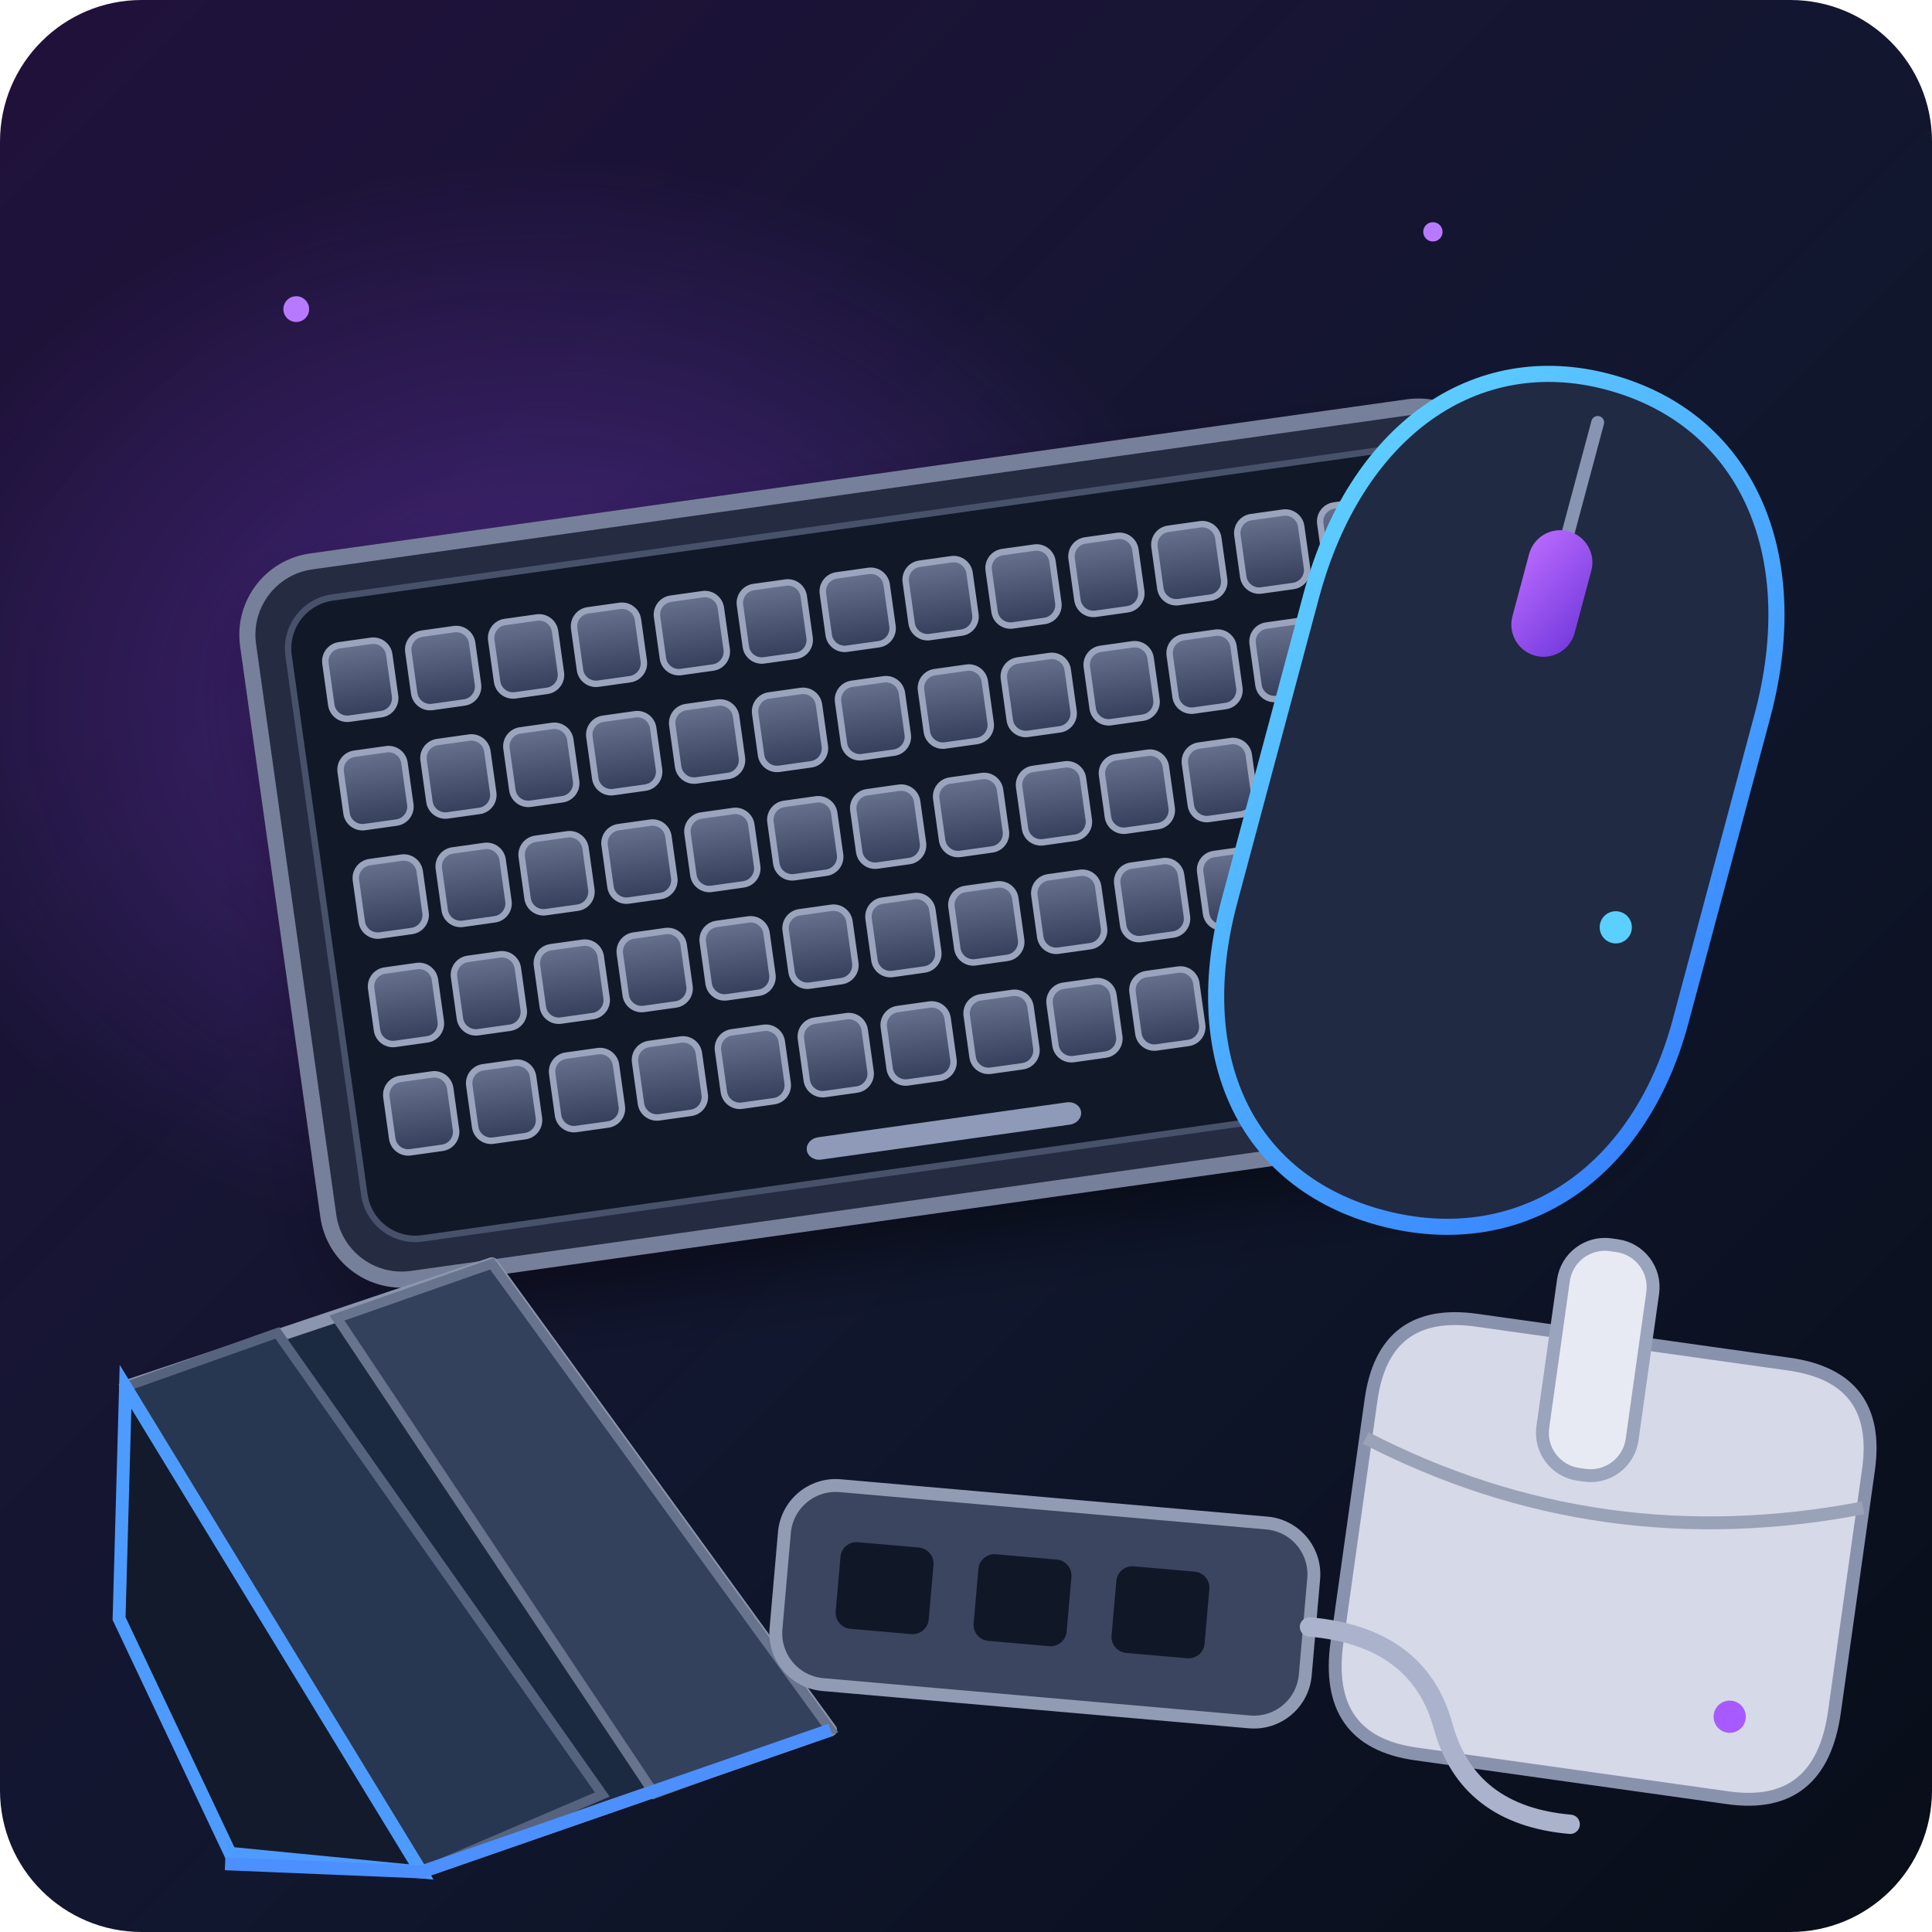
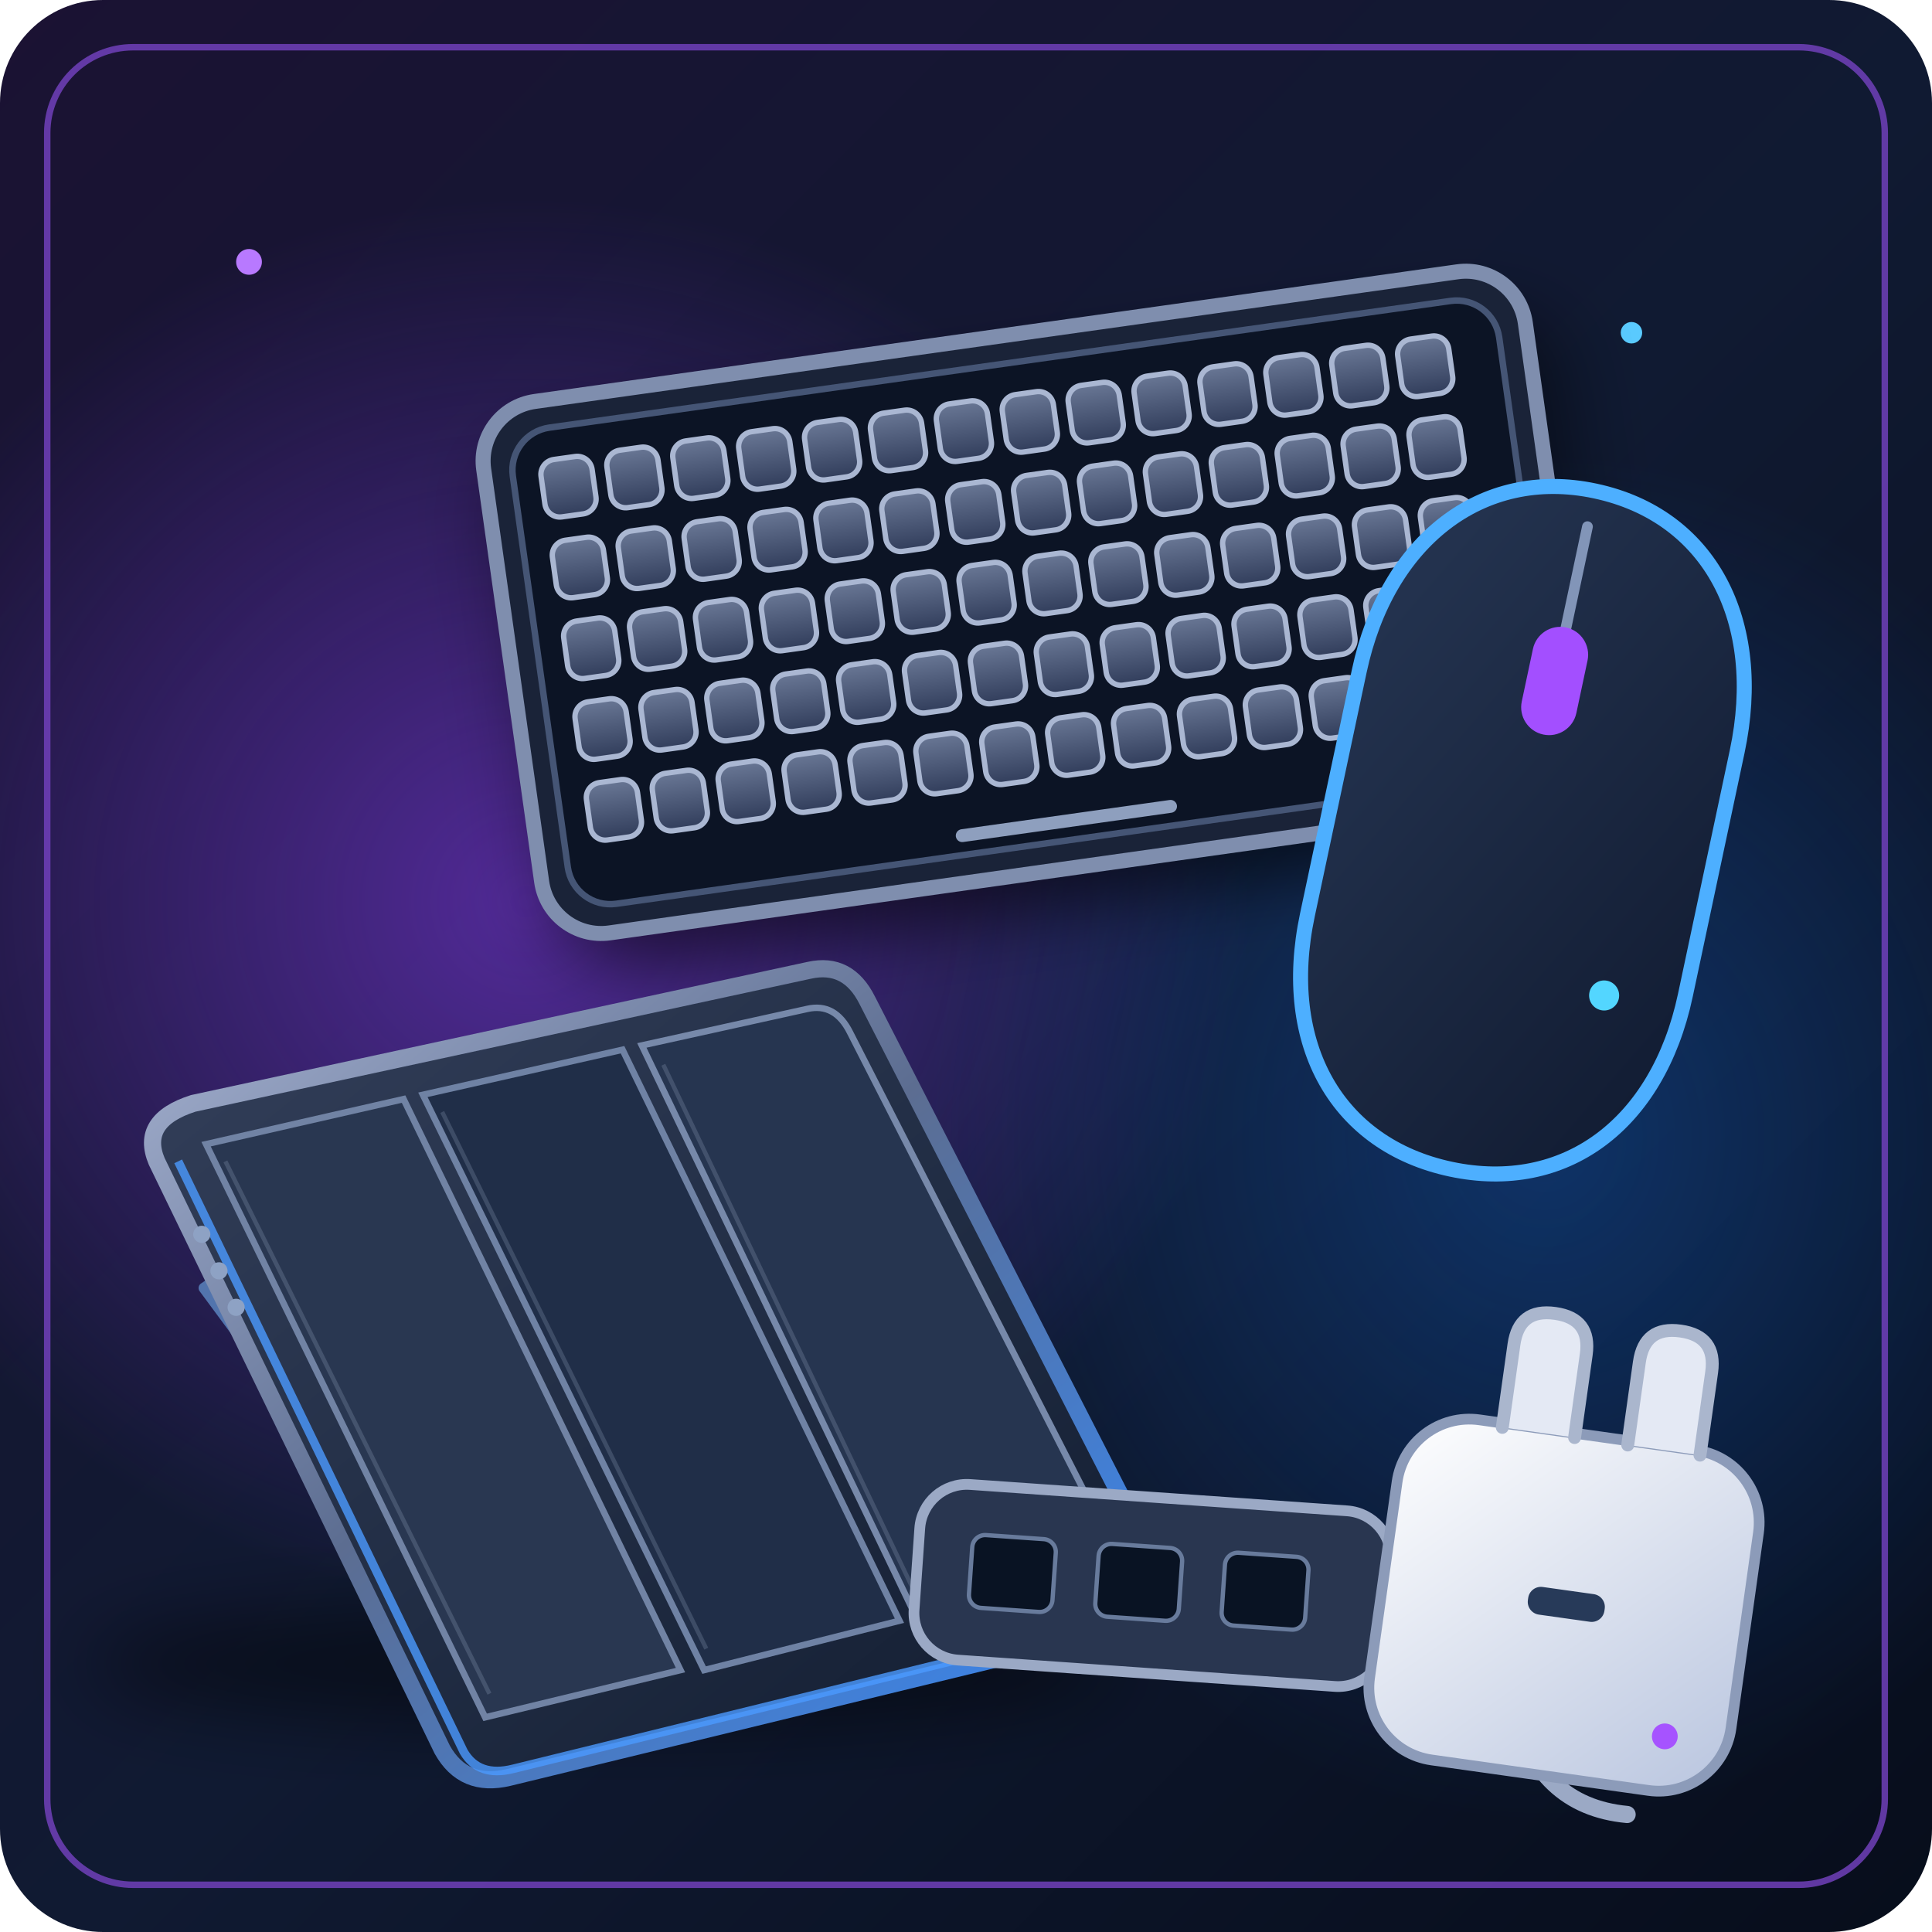
- <svg xmlns="http://www.w3.org/2000/svg" viewBox="0 0 600 600" role="img" aria-labelledby="title desc">
+ <svg xmlns="http://www.w3.org/2000/svg" viewBox="0 0 900 900" role="img" aria-labelledby="title desc">
  <defs>
-     <linearGradient id="bg" x2="1" y2="1">
-       <stop stop-color="#21113c" />
-       <stop offset=".58" stop-color="#10172d" />
-       <stop offset="1" stop-color="#080d18" />
+     <linearGradient id="bg" x1="0" y1="0" x2="1" y2="1">
+       <stop stop-color="#1b1233" />
+       <stop offset=".52" stop-color="#101a32" />
+       <stop offset="1" stop-color="#070d1b" />
    </linearGradient>
-     <radialGradient id="glow">
-       <stop stop-color="#7136bd" stop-opacity=".55" />
-       <stop offset="1" stop-color="#7136bd" stop-opacity="0" />
+     <radialGradient id="purple">
+       <stop stop-color="#7835d6" stop-opacity=".62" />
+       <stop offset="1" stop-color="#7835d6" stop-opacity="0" />
    </radialGradient>
-     <linearGradient id="key" x2="0" y2="1">
-       <stop stop-color="#68718d" />
-       <stop offset="1" stop-color="#343d59" />
+     <radialGradient id="blue">
+       <stop stop-color="#126bdb" stop-opacity=".35" />
+       <stop offset="1" stop-color="#126bdb" stop-opacity="0" />
+     </radialGradient>
+     <linearGradient id="case" x1="0" y1="0" x2="1" y2="1">
+       <stop stop-color="#34405b" />
+       <stop offset=".55" stop-color="#202c43" />
+       <stop offset="1" stop-color="#111b2e" />
    </linearGradient>
-     <linearGradient id="blue" x2="1" y2="1">
-       <stop stop-color="#62d5ff" />
-       <stop offset="1" stop-color="#347cff" />
+     <linearGradient id="caseEdge" x1="0" y1="0" x2="1" y2="1">
+       <stop stop-color="#a6b2d0" />
+       <stop offset=".45" stop-color="#5c6d91" />
+       <stop offset="1" stop-color="#328aff" />
    </linearGradient>
-     <linearGradient id="purple" x2="1" y2="1">
-       <stop stop-color="#bd6cff" />
-       <stop offset="1" stop-color="#7138dc" />
+     <linearGradient id="keys" x1="0" y1="0" x2="0" y2="1">
+       <stop stop-color="#697795" />
+       <stop offset="1" stop-color="#313d5b" />
    </linearGradient>
-     <filter id="shadow" x="-30%" y="-30%" width="160%" height="160%">
-       <feGaussianBlur stdDeviation="13" />
+     <linearGradient id="mouse" x1="0" y1="0" x2="1" y2="1">
+       <stop stop-color="#263653" />
+       <stop offset="1" stop-color="#101a30" />
+     </linearGradient>
+     <linearGradient id="white" x1="0" y1="0" x2="1" y2="1">
+       <stop stop-color="#fff" />
+       <stop offset="1" stop-color="#b9c5df" />
+     </linearGradient>
+     <filter id="shadow" x="-40%" y="-40%" width="180%" height="180%">
+       <feGaussianBlur stdDeviation="18" />
    </filter>
  </defs>
-   <rect width="600" height="600" rx="44" fill="url(#bg)" />
-   <ellipse cx="170" cy="220" rx="210" ry="170" fill="url(#glow)" />
-   <circle cx="92" cy="96" r="4" fill="#b77aff" />
-   <circle cx="445" cy="72" r="3" fill="#b77aff" />
-   <circle cx="540" cy="500" r="4" fill="#5acfff" />
-   <g transform="translate(88 150) rotate(-8 190 115)">
-     <rect x="8" y="12" width="390" height="225" rx="24" fill="#000" opacity=".48" filter="url(#shadow)" />
-     <rect x="0" y="0" width="390" height="225" rx="23" fill="#252b40" stroke="#77809a" stroke-width="5" />
-     <rect x="12" y="12" width="366" height="201" rx="16" fill="#111827" stroke="#48516a" stroke-width="2" />
-     <g fill="url(#key)" stroke="#9aa4bd" stroke-width="2">
-       <rect x="23" y="27" width="20" height="23" rx="5" />
-       <rect x="49" y="27" width="20" height="23" rx="5" />
-       <rect x="75" y="27" width="20" height="23" rx="5" />
-       <rect x="101" y="27" width="20" height="23" rx="5" />
-       <rect x="127" y="27" width="20" height="23" rx="5" />
-       <rect x="153" y="27" width="20" height="23" rx="5" />
-       <rect x="179" y="27" width="20" height="23" rx="5" />
-       <rect x="205" y="27" width="20" height="23" rx="5" />
-       <rect x="231" y="27" width="20" height="23" rx="5" />
-       <rect x="257" y="27" width="20" height="23" rx="5" />
-       <rect x="283" y="27" width="20" height="23" rx="5" />
-       <rect x="309" y="27" width="20" height="23" rx="5" />
-       <rect x="335" y="27" width="20" height="23" rx="5" />
-       <rect x="23" y="61" width="20" height="23" rx="5" />
-       <rect x="49" y="61" width="20" height="23" rx="5" />
-       <rect x="75" y="61" width="20" height="23" rx="5" />
-       <rect x="101" y="61" width="20" height="23" rx="5" />
-       <rect x="127" y="61" width="20" height="23" rx="5" />
-       <rect x="153" y="61" width="20" height="23" rx="5" />
-       <rect x="179" y="61" width="20" height="23" rx="5" />
-       <rect x="205" y="61" width="20" height="23" rx="5" />
-       <rect x="231" y="61" width="20" height="23" rx="5" />
-       <rect x="257" y="61" width="20" height="23" rx="5" />
-       <rect x="283" y="61" width="20" height="23" rx="5" />
-       <rect x="309" y="61" width="20" height="23" rx="5" />
-       <rect x="335" y="61" width="20" height="23" rx="5" />
-       <rect x="23" y="95" width="20" height="23" rx="5" />
-       <rect x="49" y="95" width="20" height="23" rx="5" />
-       <rect x="75" y="95" width="20" height="23" rx="5" />
-       <rect x="101" y="95" width="20" height="23" rx="5" />
-       <rect x="127" y="95" width="20" height="23" rx="5" />
-       <rect x="153" y="95" width="20" height="23" rx="5" />
-       <rect x="179" y="95" width="20" height="23" rx="5" />
-       <rect x="205" y="95" width="20" height="23" rx="5" />
-       <rect x="231" y="95" width="20" height="23" rx="5" />
-       <rect x="257" y="95" width="20" height="23" rx="5" />
-       <rect x="283" y="95" width="20" height="23" rx="5" />
-       <rect x="309" y="95" width="20" height="23" rx="5" />
-       <rect x="335" y="95" width="20" height="23" rx="5" />
-       <rect x="23" y="129" width="20" height="23" rx="5" />
-       <rect x="49" y="129" width="20" height="23" rx="5" />
-       <rect x="75" y="129" width="20" height="23" rx="5" />
-       <rect x="101" y="129" width="20" height="23" rx="5" />
-       <rect x="127" y="129" width="20" height="23" rx="5" />
-       <rect x="153" y="129" width="20" height="23" rx="5" />
-       <rect x="179" y="129" width="20" height="23" rx="5" />
-       <rect x="205" y="129" width="20" height="23" rx="5" />
-       <rect x="231" y="129" width="20" height="23" rx="5" />
-       <rect x="257" y="129" width="20" height="23" rx="5" />
-       <rect x="283" y="129" width="20" height="23" rx="5" />
-       <rect x="309" y="129" width="20" height="23" rx="5" />
-       <rect x="335" y="129" width="20" height="23" rx="5" />
-       <rect x="23" y="163" width="20" height="23" rx="5" />
-       <rect x="49" y="163" width="20" height="23" rx="5" />
-       <rect x="75" y="163" width="20" height="23" rx="5" />
-       <rect x="101" y="163" width="20" height="23" rx="5" />
-       <rect x="127" y="163" width="20" height="23" rx="5" />
-       <rect x="153" y="163" width="20" height="23" rx="5" />
-       <rect x="179" y="163" width="20" height="23" rx="5" />
-       <rect x="205" y="163" width="20" height="23" rx="5" />
-       <rect x="231" y="163" width="20" height="23" rx="5" />
-       <rect x="257" y="163" width="20" height="23" rx="5" />
-       <rect x="283" y="163" width="20" height="23" rx="5" />
-       <rect x="309" y="163" width="20" height="23" rx="5" />
-       <rect x="335" y="163" width="20" height="23" rx="5" />
+   <rect width="900" height="900" rx="48" fill="url(#bg)" />
+   <ellipse cx="245" cy="420" rx="340" ry="330" fill="url(#purple)" />
+   <ellipse cx="720" cy="530" rx="290" ry="320" fill="url(#blue)" />
+   <rect x="22" y="22" width="856" height="856" rx="40" fill="none" stroke="#7040ba" stroke-width="3" opacity=".85" />
+   <circle cx="116" cy="122" r="6" fill="#b879ff" />
+   <circle cx="760" cy="155" r="5" fill="#5acbff" />
+   <circle cx="790" cy="760" r="6" fill="#b879ff" />
+   <g transform="translate(235 155) rotate(-8 250 115)">
+     <rect x="8" y="18" width="490" height="250" rx="30" fill="#000" opacity=".55" filter="url(#shadow)" />
+     <rect width="490" height="250" rx="28" fill="#1a2338" stroke="#7f8eae" stroke-width="7" />
+     <rect x="13" y="13" width="464" height="224" rx="20" fill="#0c1425" stroke="#455575" stroke-width="3" />
+     <g fill="url(#keys)" stroke="#aab7d2" stroke-width="2.5">
+       <rect x="26" y="28" width="24" height="27" rx="7" />
+       <rect x="57" y="28" width="24" height="27" rx="7" />
+       <rect x="88" y="28" width="24" height="27" rx="7" />
+       <rect x="119" y="28" width="24" height="27" rx="7" />
+       <rect x="150" y="28" width="24" height="27" rx="7" />
+       <rect x="181" y="28" width="24" height="27" rx="7" />
+       <rect x="212" y="28" width="24" height="27" rx="7" />
+       <rect x="243" y="28" width="24" height="27" rx="7" />
+       <rect x="274" y="28" width="24" height="27" rx="7" />
+       <rect x="305" y="28" width="24" height="27" rx="7" />
+       <rect x="336" y="28" width="24" height="27" rx="7" />
+       <rect x="367" y="28" width="24" height="27" rx="7" />
+       <rect x="398" y="28" width="24" height="27" rx="7" />
+       <rect x="429" y="28" width="24" height="27" rx="7" />
+       <rect x="26" y="66" width="24" height="27" rx="7" />
+       <rect x="57" y="66" width="24" height="27" rx="7" />
+       <rect x="88" y="66" width="24" height="27" rx="7" />
+       <rect x="119" y="66" width="24" height="27" rx="7" />
+       <rect x="150" y="66" width="24" height="27" rx="7" />
+       <rect x="181" y="66" width="24" height="27" rx="7" />
+       <rect x="212" y="66" width="24" height="27" rx="7" />
+       <rect x="243" y="66" width="24" height="27" rx="7" />
+       <rect x="274" y="66" width="24" height="27" rx="7" />
+       <rect x="305" y="66" width="24" height="27" rx="7" />
+       <rect x="336" y="66" width="24" height="27" rx="7" />
+       <rect x="367" y="66" width="24" height="27" rx="7" />
+       <rect x="398" y="66" width="24" height="27" rx="7" />
+       <rect x="429" y="66" width="24" height="27" rx="7" />
+       <rect x="26" y="104" width="24" height="27" rx="7" />
+       <rect x="57" y="104" width="24" height="27" rx="7" />
+       <rect x="88" y="104" width="24" height="27" rx="7" />
+       <rect x="119" y="104" width="24" height="27" rx="7" />
+       <rect x="150" y="104" width="24" height="27" rx="7" />
+       <rect x="181" y="104" width="24" height="27" rx="7" />
+       <rect x="212" y="104" width="24" height="27" rx="7" />
+       <rect x="243" y="104" width="24" height="27" rx="7" />
+       <rect x="274" y="104" width="24" height="27" rx="7" />
+       <rect x="305" y="104" width="24" height="27" rx="7" />
+       <rect x="336" y="104" width="24" height="27" rx="7" />
+       <rect x="367" y="104" width="24" height="27" rx="7" />
+       <rect x="398" y="104" width="24" height="27" rx="7" />
+       <rect x="429" y="104" width="24" height="27" rx="7" />
+       <rect x="26" y="142" width="24" height="27" rx="7" />
+       <rect x="57" y="142" width="24" height="27" rx="7" />
+       <rect x="88" y="142" width="24" height="27" rx="7" />
+       <rect x="119" y="142" width="24" height="27" rx="7" />
+       <rect x="150" y="142" width="24" height="27" rx="7" />
+       <rect x="181" y="142" width="24" height="27" rx="7" />
+       <rect x="212" y="142" width="24" height="27" rx="7" />
+       <rect x="243" y="142" width="24" height="27" rx="7" />
+       <rect x="274" y="142" width="24" height="27" rx="7" />
+       <rect x="305" y="142" width="24" height="27" rx="7" />
+       <rect x="336" y="142" width="24" height="27" rx="7" />
+       <rect x="367" y="142" width="24" height="27" rx="7" />
+       <rect x="398" y="142" width="24" height="27" rx="7" />
+       <rect x="429" y="142" width="24" height="27" rx="7" />
+       <rect x="26" y="180" width="24" height="27" rx="7" />
+       <rect x="57" y="180" width="24" height="27" rx="7" />
+       <rect x="88" y="180" width="24" height="27" rx="7" />
+       <rect x="119" y="180" width="24" height="27" rx="7" />
+       <rect x="150" y="180" width="24" height="27" rx="7" />
+       <rect x="181" y="180" width="24" height="27" rx="7" />
+       <rect x="212" y="180" width="24" height="27" rx="7" />
+       <rect x="243" y="180" width="24" height="27" rx="7" />
+       <rect x="274" y="180" width="24" height="27" rx="7" />
+       <rect x="305" y="180" width="24" height="27" rx="7" />
+       <rect x="336" y="180" width="24" height="27" rx="7" />
+       <rect x="367" y="180" width="24" height="27" rx="7" />
+       <rect x="398" y="180" width="24" height="27" rx="7" />
+       <rect x="429" y="180" width="24" height="27" rx="7" />
    </g>
-     <rect x="150" y="199" width="86" height="7" rx="4" fill="#8e9ab7" />
+     <rect x="194" y="225" width="104" height="6" rx="3" fill="#8e9fbe" />
  </g>
-   <g transform="translate(430 100) rotate(15)">
-     <path d="M72 0C116 0 145 35 145 88v98c0 50-30 83-74 83S0 236 0 186V88C0 35 29 0 72 0Z" fill="#202a43" stroke="url(#blue)" stroke-width="5" />
-     <path d="M72 13v42" stroke="#8794b2" stroke-width="4" stroke-linecap="round" />
-     <rect x="62" y="48" width="20" height="40" rx="10" fill="url(#purple)" />
-     <circle cx="118" cy="163" r="5" fill="#5bcfff" />
+   <g transform="translate(655 210) rotate(12)">
+     <path d="M90 0C145 0 180 43 180 105v116c0 62-36 102-90 102S0 283 0 221V105C0 43 36 0 90 0Z" fill="url(#mouse)" stroke="#4dafff" stroke-width="7" />
+     <path d="M90 17v58" stroke="#8295b8" stroke-width="5" stroke-linecap="round" />
+     <rect x="77" y="65" width="26" height="51" rx="13" fill="#a34fff" />
+     <circle cx="143" cy="229" r="7" fill="#53d6ff" />
  </g>
-   <g transform="translate(28 410) rotate(-8)">
-     <path d="M8 22 126 0 210 158 78 184Z" fill="#1b2941" stroke="#8b95ad" stroke-width="4" stroke-linejoin="round" />
-     <path d="M8 22 57 12 137 168 78 184Z" fill="#273751" stroke="#56637f" stroke-width="3" />
-     <path d="M126 0 210 158 153 170 76 10Z" fill="#34415d" stroke="#68748e" stroke-width="3" />
-     <path d="M8 22 78 184 20 170 -4 93Z" fill="#121a2c" stroke="#4e9bff" stroke-width="4" />
-     <path d="M18 173 78 184 210 158" fill="none" stroke="#4c8fff" stroke-width="4" />
+   <g transform="translate(65 430)">
+     <ellipse cx="215" cy="345" rx="240" ry="30" fill="#000" opacity=".45" filter="url(#shadow)" />
+     <path d="M30 170 188 62 340 325 174 365Z" fill="#101b30" stroke="#5274ad" stroke-width="5" stroke-linejoin="round" />
+     <path d="M49 172 190 78 319 310 176 347Z" fill="#1c2a43" stroke="#7888a8" stroke-width="3" />
+     <path d="M25 84 312 22Q330 18 339 36L474 300Q483 318 464 327L172 398Q151 403 141 385L8 111Q0 92 25 84Z" fill="url(#case)" stroke="url(#caseEdge)" stroke-width="8" stroke-linejoin="round" />
+     <path d="M31 103 123 82 252 348 161 370Z" fill="#293751" stroke="#7183a4" stroke-width="3" />
+     <path d="M132 80 225 59 354 325 263 348Z" fill="#202e48" stroke="#6f82a4" stroke-width="3" />
+     <path d="M234 57 311 40Q324 37 331 51L455 294Q461 306 448 311L365 330Z" fill="#263550" stroke="#7789aa" stroke-width="3" />
+     <path d="M40 111 163 359M141 88 264 338M244 66 365 320" stroke="#a6b5d0" stroke-width="2" opacity=".22" />
+     <path d="M18 111 151 386Q158 398 174 394L463 323" fill="none" stroke="#4b9aff" stroke-width="4" opacity=".8" />
+     <circle cx="29" cy="145" r="4" fill="#8ea2c4" />
+     <circle cx="37" cy="162" r="4" fill="#8ea2c4" />
+     <circle cx="45" cy="179" r="4" fill="#8ea2c4" />
  </g>
-   <g transform="translate(424 390) rotate(8)">
-     <path d="M8 44Q8 15 37 15H135Q164 15 164 44V120Q164 151 135 151H37Q8 151 8 120Z" fill="#d6d9e7" stroke="#8992ad" stroke-width="4" />
-     <path d="M8 56Q85 83 164 56" fill="none" stroke="#9aa2b8" stroke-width="4" />
-     <rect x="62" y="-14" width="28" height="72" rx="13" fill="#e8eaf3" stroke="#9ba4bd" stroke-width="4" />
-     <circle cx="132" cy="126" r="5" fill="#a65aff" />
+   <g transform="translate(430 690) rotate(4)">
+     <rect x="0" y="0" width="220" height="82" rx="22" fill="#293650" stroke="#9ba9c5" stroke-width="5" />
+     <rect x="25" y="23" width="39" height="34" rx="6" fill="#091323" stroke="#687b9c" stroke-width="2" />
+     <rect x="84" y="23" width="39" height="34" rx="6" fill="#091323" stroke="#687b9c" stroke-width="2" />
+     <rect x="143" y="23" width="39" height="34" rx="6" fill="#091323" stroke="#687b9c" stroke-width="2" />
+     <path d="M220 41q48 0 62 45t56 46" fill="none" stroke="#9ba9c5" stroke-width="8" stroke-linecap="round" />
  </g>
-   <g transform="translate(245 460) rotate(5)">
-     <rect x="0" y="0" width="165" height="62" rx="16" fill="#3b455f" stroke="#929bb4" stroke-width="4" />
-     <rect x="18" y="17" width="29" height="27" rx="5" fill="#101827" />
-     <rect x="61" y="17" width="29" height="27" rx="5" fill="#101827" />
-     <rect x="104" y="17" width="29" height="27" rx="5" fill="#101827" />
-     <path d="M165 31q34 0 44 27t42 27" fill="none" stroke="#aab3cb" stroke-width="6" stroke-linecap="round" />
+   <g transform="translate(660 625) rotate(8)">
+     <rect x="0" y="32" width="170" height="160" rx="34" fill="url(#white)" stroke="#8c9bb9" stroke-width="5" />
+     <path d="M45 34V-5q0-17 17-17t17 17v39M104 34V-5q0-17 17-17t17 17v39" fill="#e4e9f4" stroke="#aab6cd" stroke-width="6" stroke-linecap="round" />
+     <rect x="68" y="105" width="36" height="13" rx="6" fill="#273a59" />
+     <circle cx="140" cy="166" r="6" fill="#a653ff" />
  </g>
</svg>
